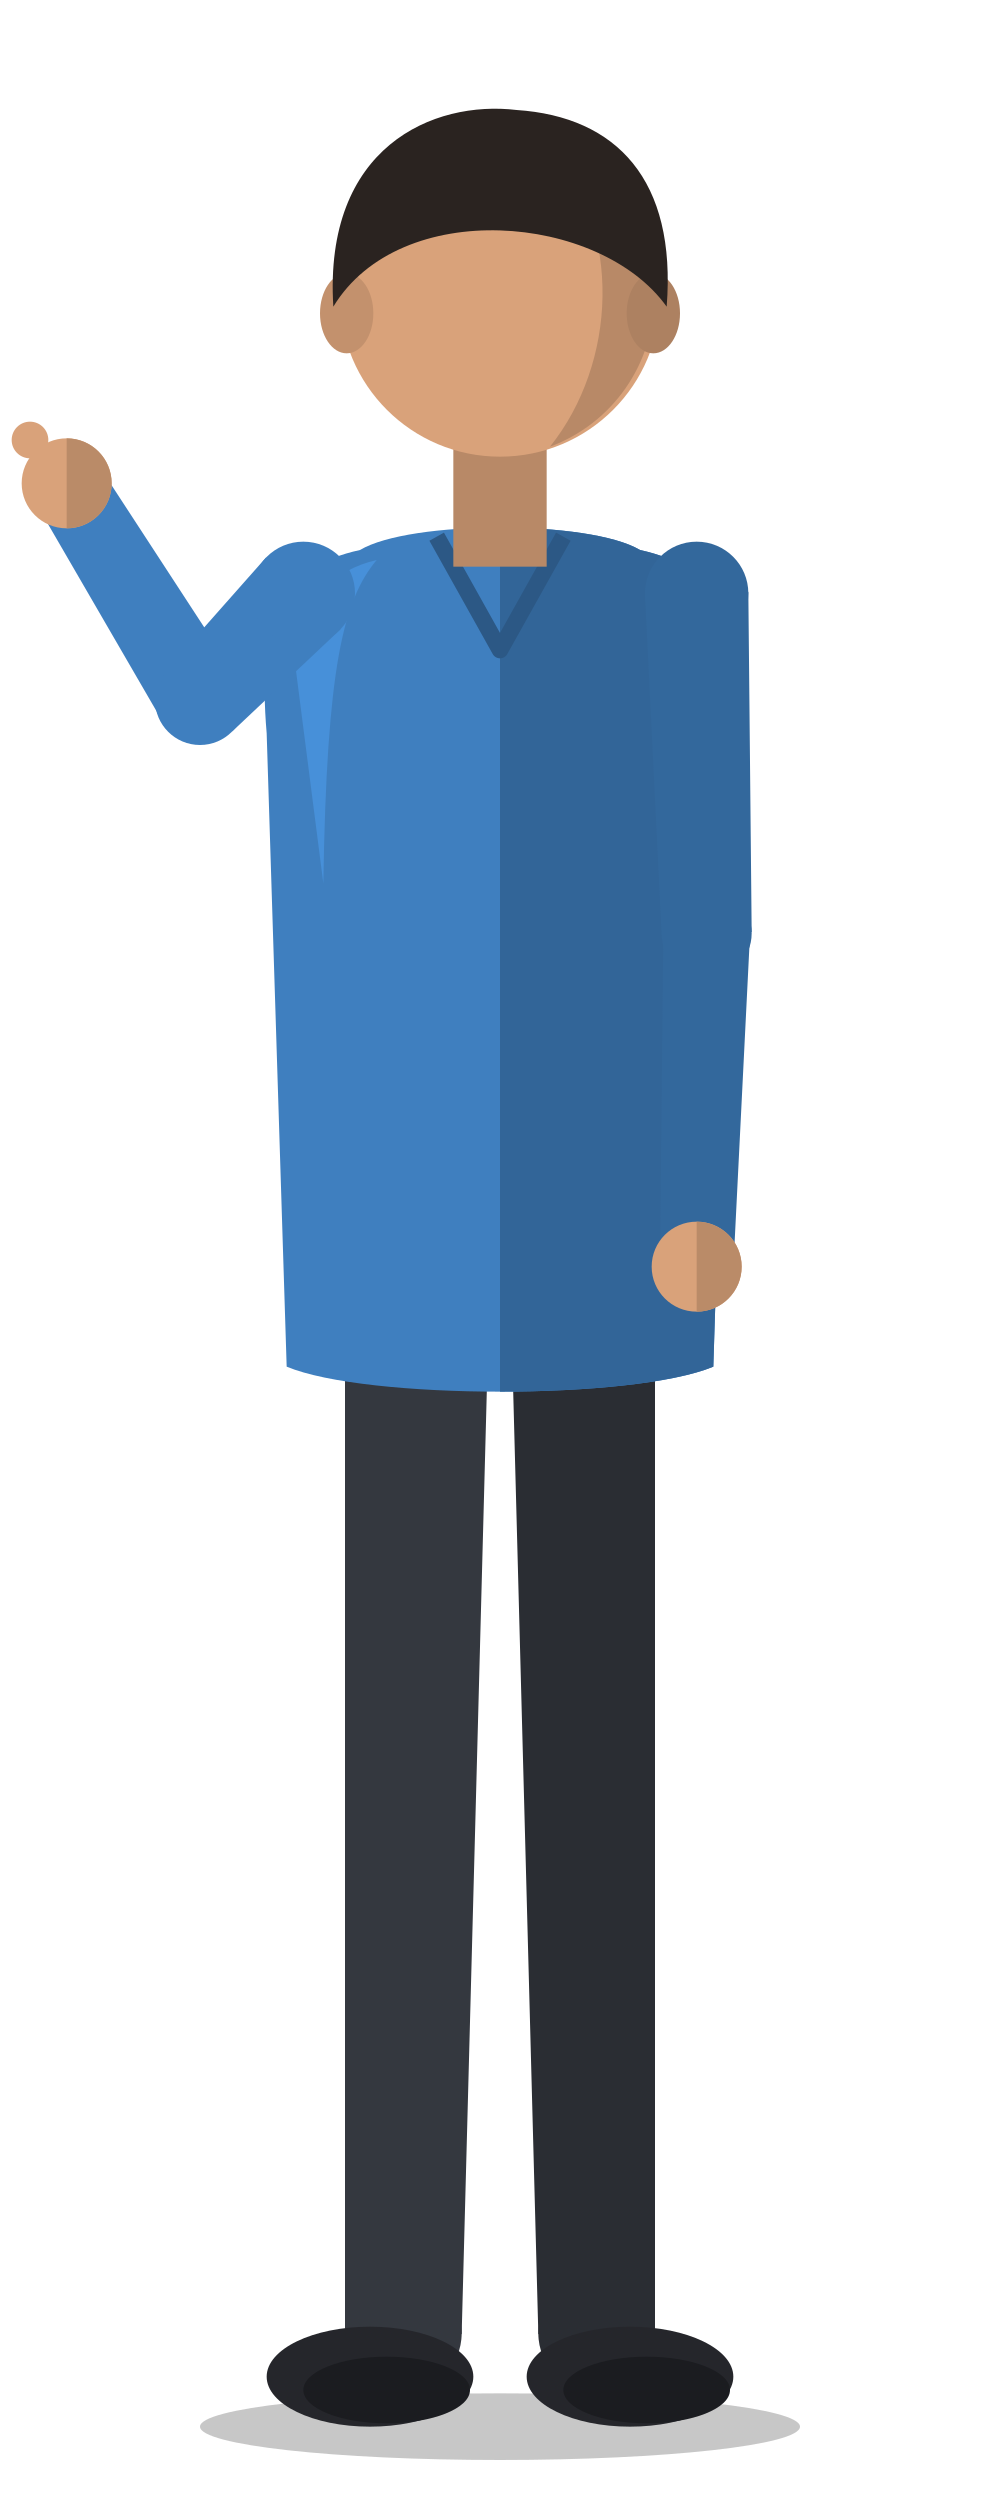
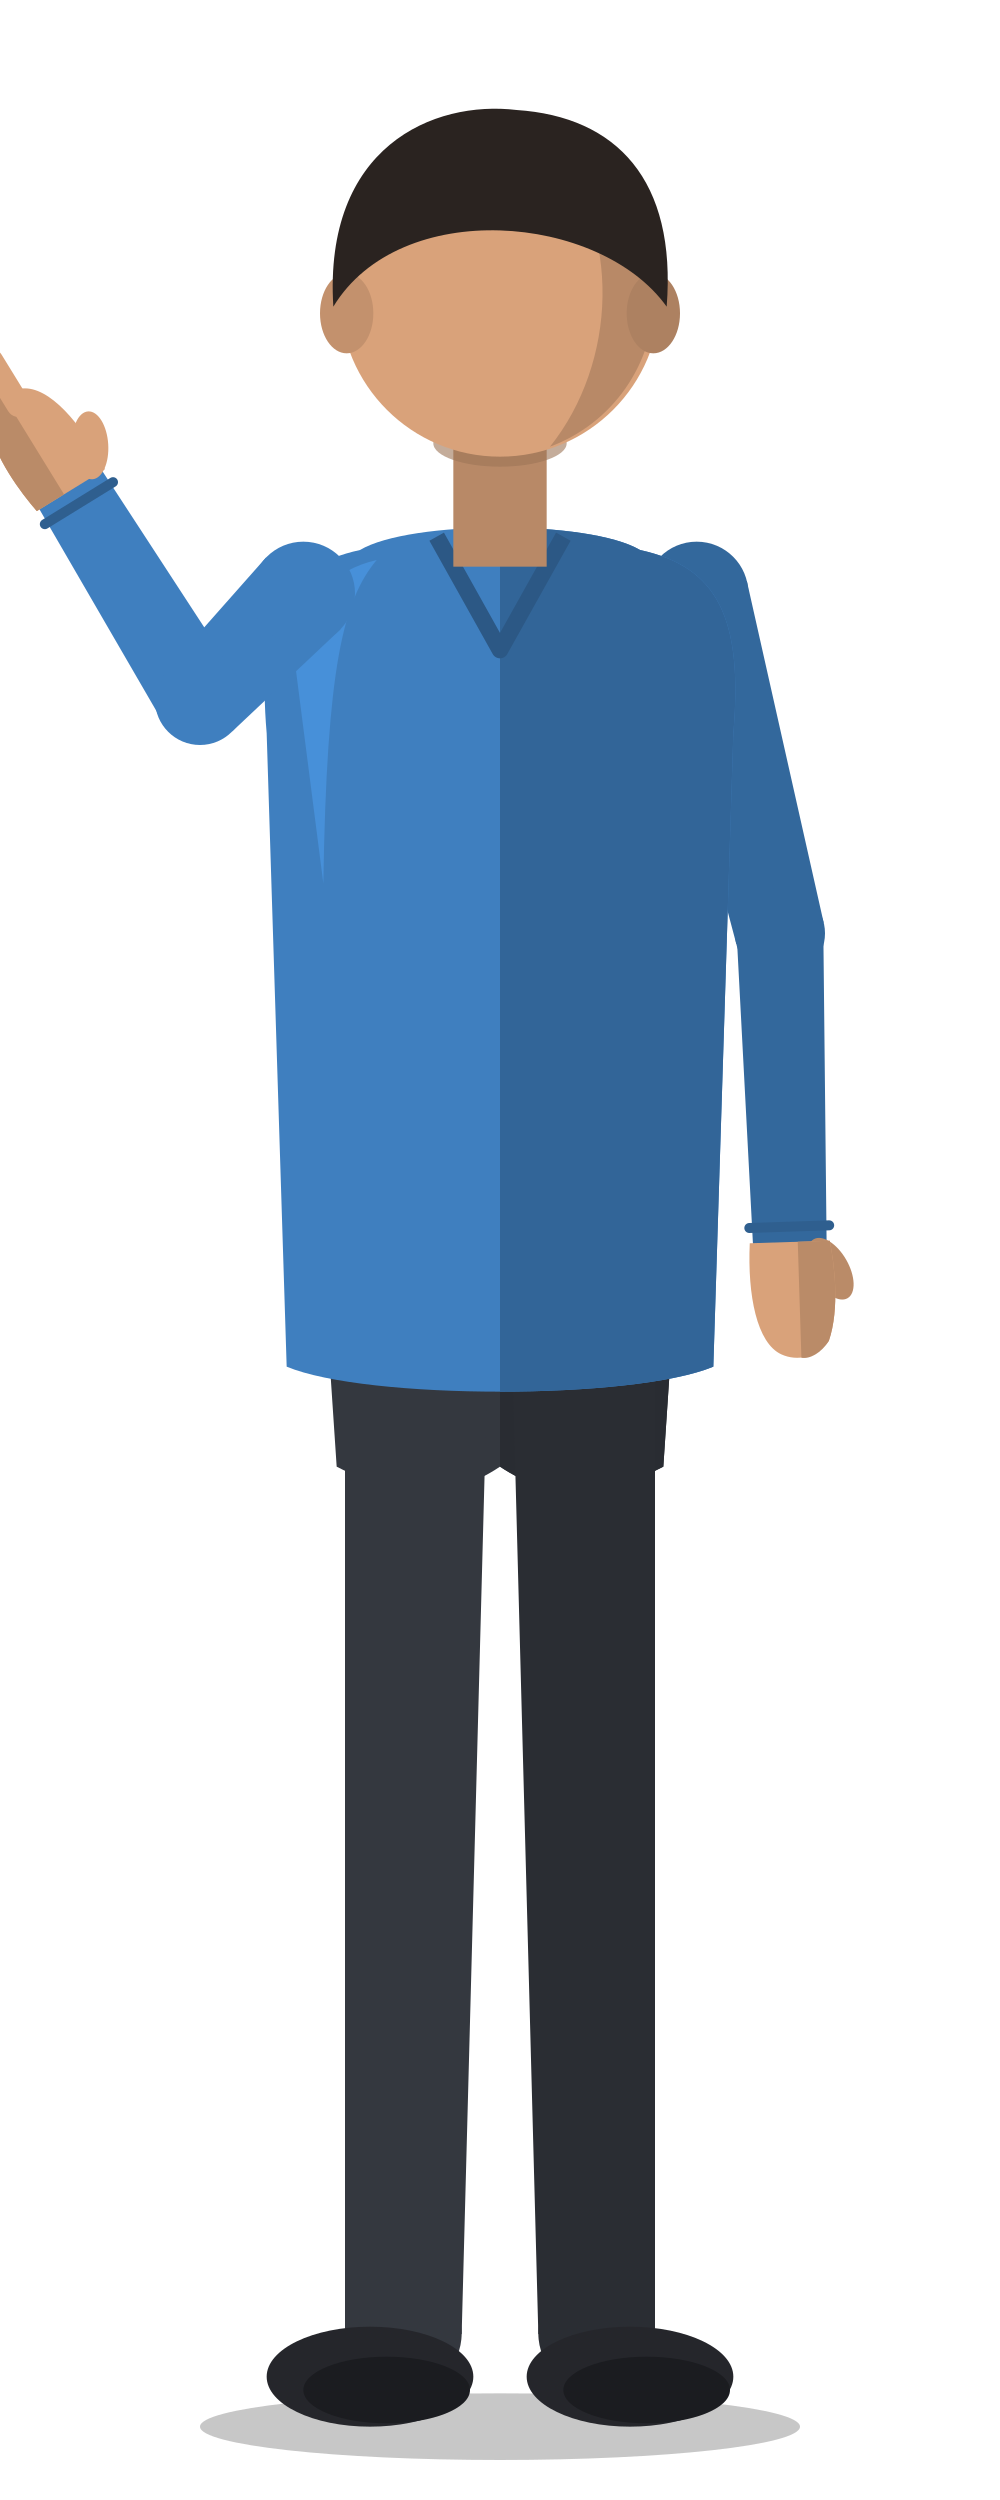
<svg xmlns="http://www.w3.org/2000/svg" viewBox="0 0 600 1500" width="600" height="1500">
  <defs>
    <clipPath id="x1">
+       <path d="M196,790 L404,790 L398,880 C360,900 330,900 300,880 C270,900 240,900 202,880 Z" />
+     </clipPath>
+     <clipPath id="x2">
      <path d="M216,330 C246,312 354,312 384,330 C430,340 446,370 440,440 L428,820 C380,840 220,840 172,820 L160,440 C154,370 170,340 216,330 Z" />
    </clipPath>
  </defs>
  <ellipse cx="300" cy="1456" rx="180" ry="20" fill="#000" opacity="0.22" />
  <g transform="translate(300,0) scale(1.000,1) translate(-300,0)">
+     <path d="M387.9,363.4 L441.8,566.4 L494.2,553.6 L448.1,348.6 Z" fill="#33689c" />
+     <circle cx="418" cy="356" r="31.0" fill="#33689c" />
+     <circle cx="468" cy="560" r="27.0" fill="#33689c" />
+     <path d="M442.0,560.8 L452.0,750.7 L496.0,749.3 L494.0,559.2 Z" fill="#33689c" />
+     <circle cx="468" cy="560" r="26.0" fill="#33689c" />
+     <circle cx="474" cy="750" r="22.0" fill="#33689c" />
+     <path d="M449.6,736.8 L497.5,735.2" stroke="#2f5f8f" stroke-width="6" stroke-linecap="round" />
+     <g transform="translate(474.0,750.0) rotate(-1.8) scale(1.2)">
+       <ellipse cx="20" cy="10" rx="9" ry="17" fill="#ba8b68" transform="rotate(-28 20 10)" />
+       <path d="M-20,-4 C-22,22 -18,46 -6,52 C2,56 12,54 18,46 C24,30 22,8 20,-4 Z" fill="#d9a27a" />
+       <path d="M4,-4 L20,-4 C22,8 24,30 18,46 C14,52 8,55 4,54 Z" fill="#ba8b68" />
+     </g>
+     <path d="M196,790 L404,790 L398,880 C360,900 330,900 300,880 C270,900 240,900 202,880 Z" fill="#34383f" />
+     <rect x="300" y="0" width="600" height="1500" fill="#292c32" clip-path="url(#x1)" />
    <g transform="translate(250,800) scale(1,1) translate(-250,-800)">
      <path d="M207.0,799.4 L207.0,1399.5 L277.0,1400.5 L293.0,800.6 Z" fill="#34383f" />
      <circle cx="250" cy="800" r="43.0" fill="#34383f" />
      <circle cx="242" cy="1400" r="35.0" fill="#34383f" />
      <ellipse cx="222" cy="1426" rx="62" ry="30" fill="#25262b" />
      <ellipse cx="232" cy="1434" rx="50" ry="20" fill="#1b1c20" />
    </g>
    <g transform="translate(350,800) scale(1,1) translate(-350,-800)">
      <path d="M307.0,800.6 L323.0,1400.5 L393.0,1399.5 L393.0,799.4 Z" fill="#2a2d33" />
      <circle cx="350" cy="800" r="43.0" fill="#2a2d33" />
      <circle cx="358" cy="1400" r="35.0" fill="#2a2d33" />
      <ellipse cx="378" cy="1426" rx="62" ry="30" fill="#25262b" />
      <ellipse cx="388" cy="1434" rx="50" ry="20" fill="#1b1c20" />
    </g>
    <path d="M216,330 C246,312 354,312 384,330 C430,340 446,370 440,440 L428,820 C380,840 220,840 172,820 L160,440 C154,370 170,340 216,330 Z" fill="#3f7fbf" />
-     <rect x="300" y="0" width="600" height="1500" fill="#326598" clip-path="url(#x1)" />
-     <path d="M176,390 C182,360 200,342 226,336 C206,360 196,400 194,530 Z" fill="#4790d9" clip-path="url(#x1)" />
+     <rect x="300" y="0" width="600" height="1500" fill="#326598" clip-path="url(#x2)" />
+     <path d="M176,390 C182,360 200,342 226,336 C206,360 196,400 194,530 Z" fill="#4790d9" clip-path="url(#x2)" />
    <path d="M262,322 L300,390 L338,322" fill="none" stroke="#2c5885" stroke-width="10" stroke-linejoin="round" />
  </g>
+   <g transform="rotate(0 300 238)" />
  <rect x="272" y="240" width="56" height="100" fill="#b88967" />
+   <ellipse cx="300" cy="266" rx="40" ry="14" fill="#9c7457" opacity="0.6" />
  <g transform="rotate(0 300 238)">
    <circle cx="300" cy="178" r="96" fill="#d9a27a" />
    <path d="M330,88 A96,96 0 0 1 330,268 C370,218 374,138 330,88 Z" fill="#b88967" />
    <ellipse cx="208" cy="188" rx="16" ry="24" fill="#c3916d" />
    <ellipse cx="392" cy="188" rx="16" ry="24" fill="#ad8161" />
    <path d="M200,184 C194,88 260,60 310,66 C370,70 406,108 400,184 C360,128 240,118 200,184 Z" fill="#2a2320" />
  </g>
  <g transform="translate(300,0) scale(1.000,1) translate(-300,0)">
    <path d="M159.7,334.4 L100.6,401.2 L139.4,438.8 L204.3,377.6 Z" fill="#3f7fbf" />
    <circle cx="182" cy="356" r="31.0" fill="#3f7fbf" />
    <circle cx="120" cy="420" r="27.0" fill="#3f7fbf" />
    <path d="M142.1,406.4 L58.7,278.5 L21.3,301.5 L97.9,433.6 Z" fill="#3f7fbf" />
    <circle cx="120" cy="420" r="26.0" fill="#3f7fbf" />
    <circle cx="40" cy="290" r="22.0" fill="#3f7fbf" />
-     <circle cx="40" cy="290" r="27" fill="#d9a27a" />
-     <path d="M40,263 A27,27 0 0 1 40,317 Z" fill="#ba8b68" />
-     <circle cx="18" cy="264" r="11" fill="#d9a27a" />
-     <path d="M387.0,356.9 L397.0,560.8 L451.0,559.2 L449.0,355.1 Z" fill="#33689c" />
-     <circle cx="418" cy="356" r="31.0" fill="#33689c" />
-     <circle cx="424" cy="560" r="27.0" fill="#33689c" />
-     <path d="M398.0,559.2 L396.0,759.3 L440.0,760.7 L450.0,560.8 Z" fill="#33689c" />
-     <circle cx="424" cy="560" r="26.0" fill="#33689c" />
-     <circle cx="418" cy="760" r="22.0" fill="#33689c" />
-     <circle cx="418" cy="760" r="27" fill="#d9a27a" />
-     <path d="M418,733 A27,27 0 0 1 418,787 Z" fill="#ba8b68" />
+     <path d="M67.8,289.3 L26.9,314.5" stroke="#2f5f8f" stroke-width="6" stroke-linecap="round" />
+     <g transform="translate(40.0,290.0) rotate(148.4) scale(1.2)">
+       <ellipse cx="-20" cy="10" rx="9" ry="17" fill="#d9a27a" transform="rotate(28 -20 10)" />
+       <path d="M-20,-4 C-22,22 -18,46 -6,52 C2,56 12,54 18,46 C24,30 22,8 20,-4 Z" fill="#d9a27a" />
+       <path d="M4,-4 L20,-4 C22,8 24,30 18,46 C14,52 8,55 4,54 Z" fill="#ba8b68" />
+       <rect x="-6" y="40" width="12" height="38" rx="6" fill="#d9a27a" />
+     </g>
  </g>
</svg>
